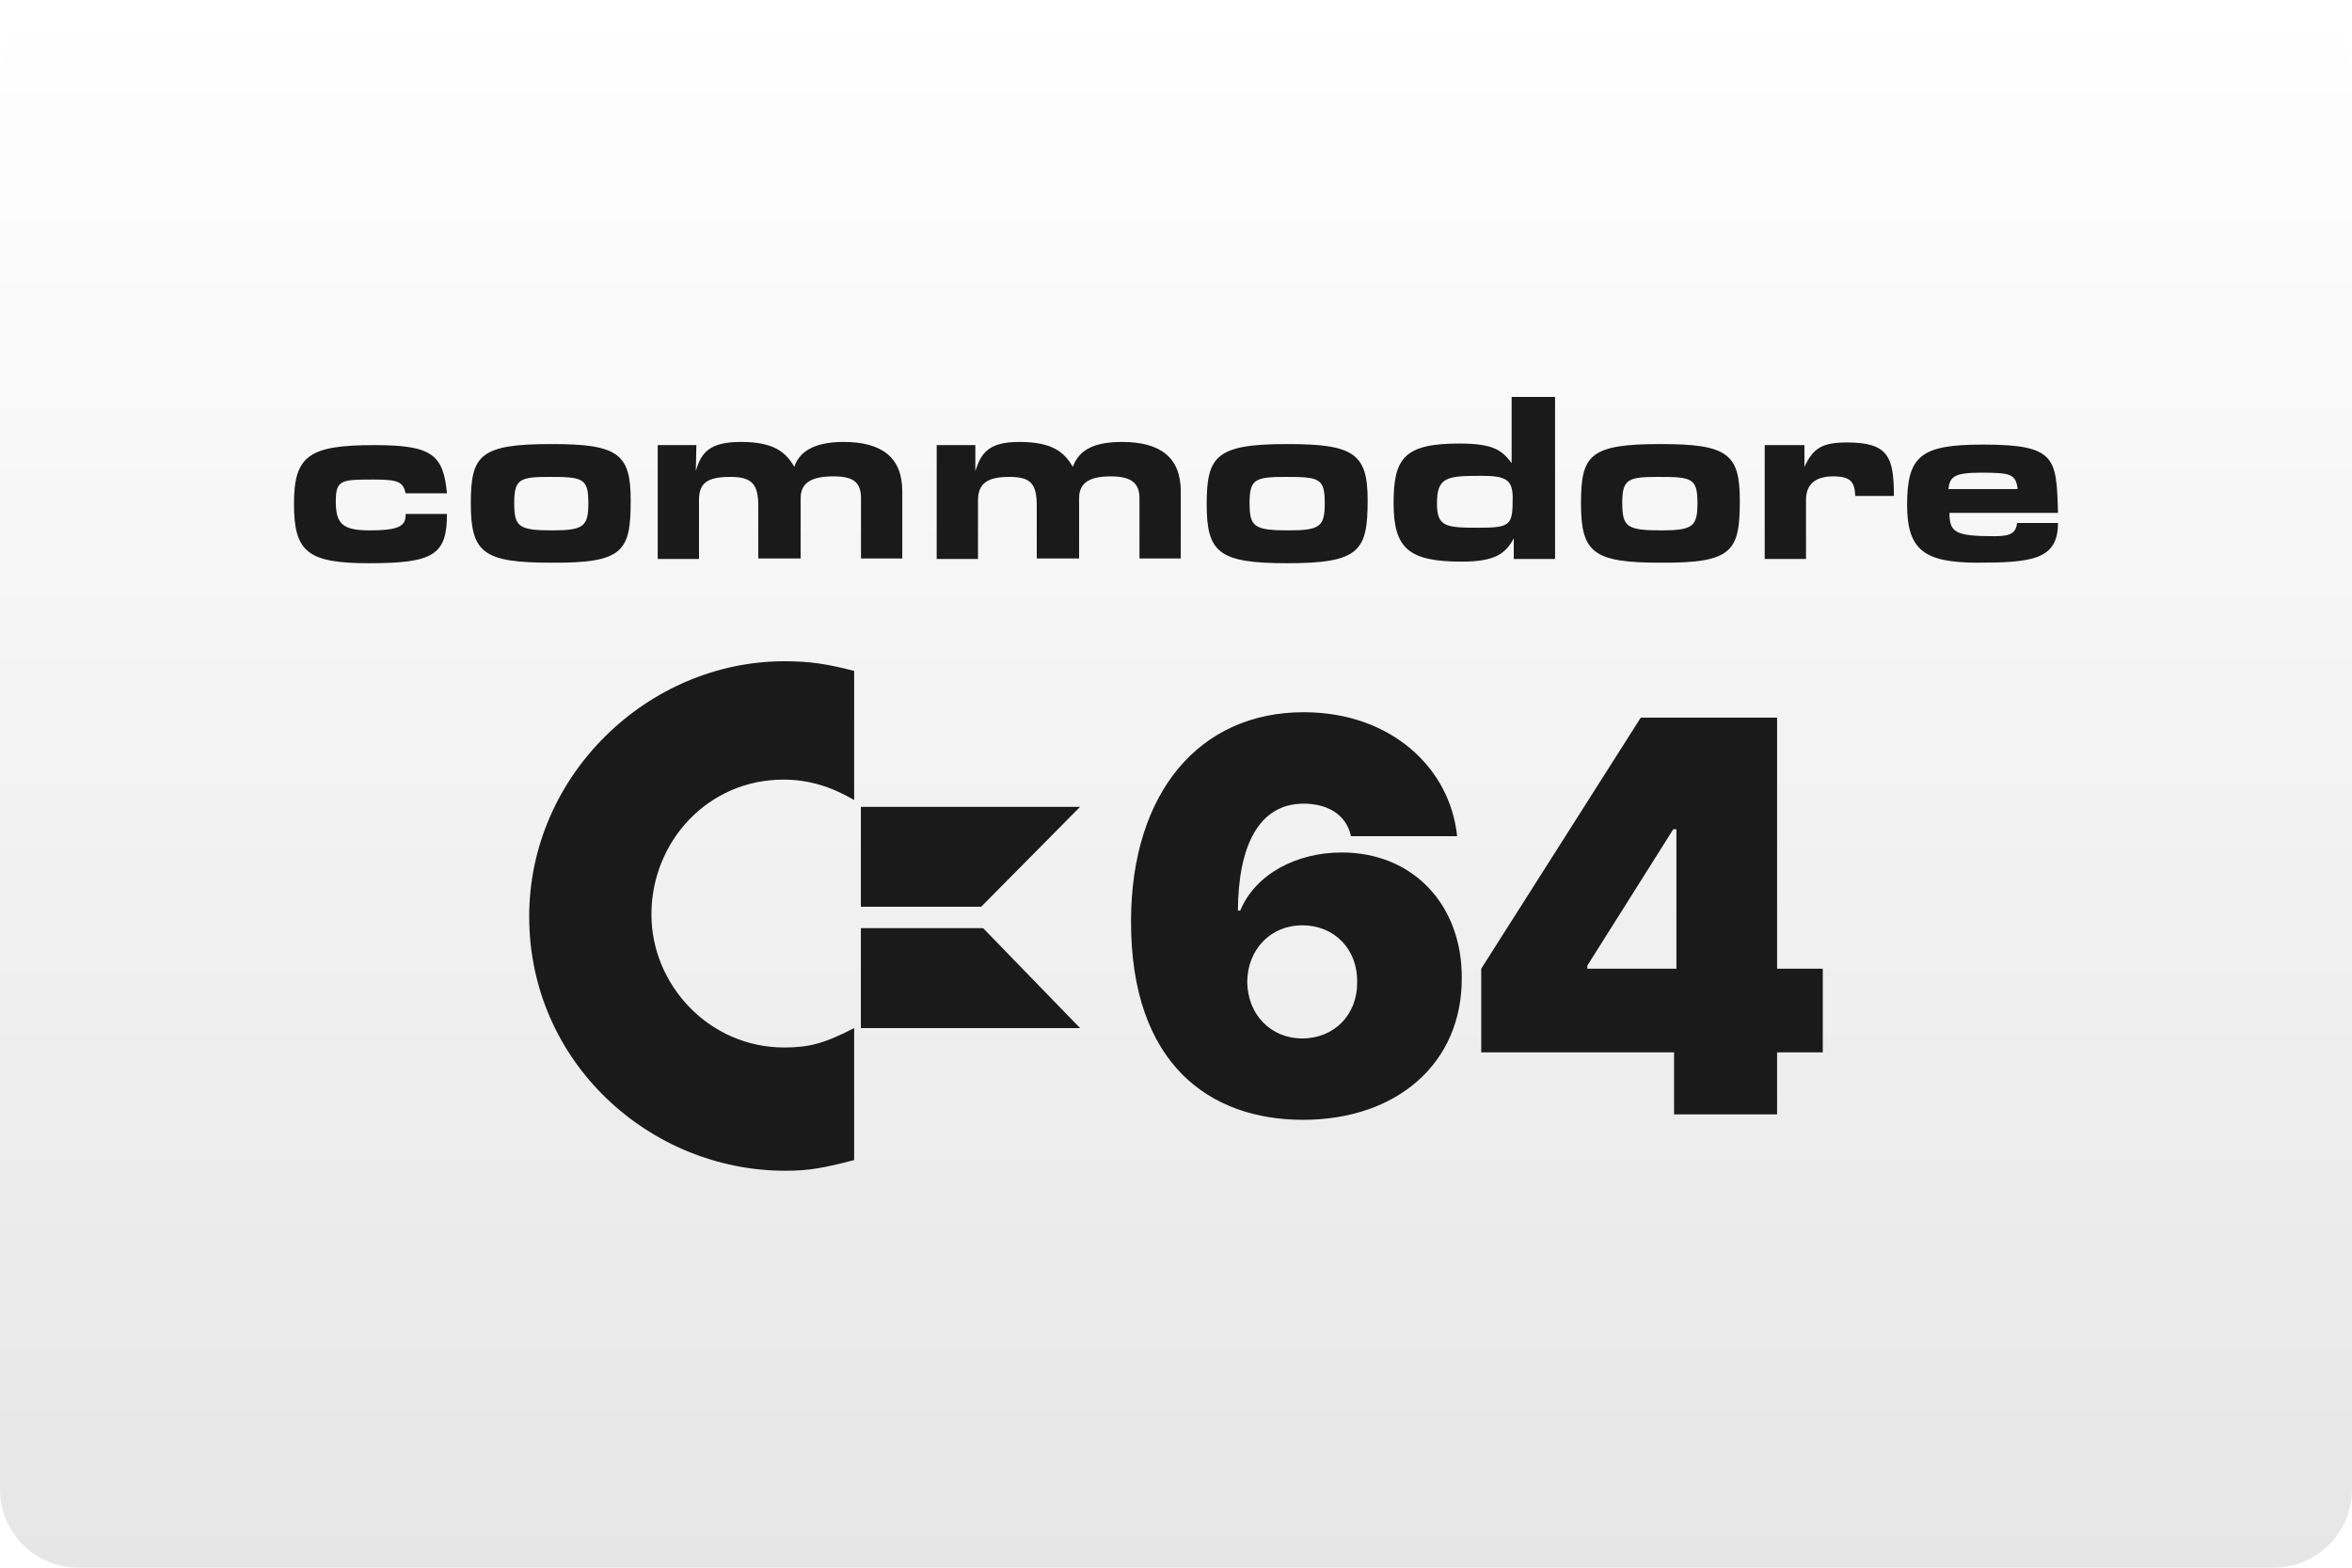
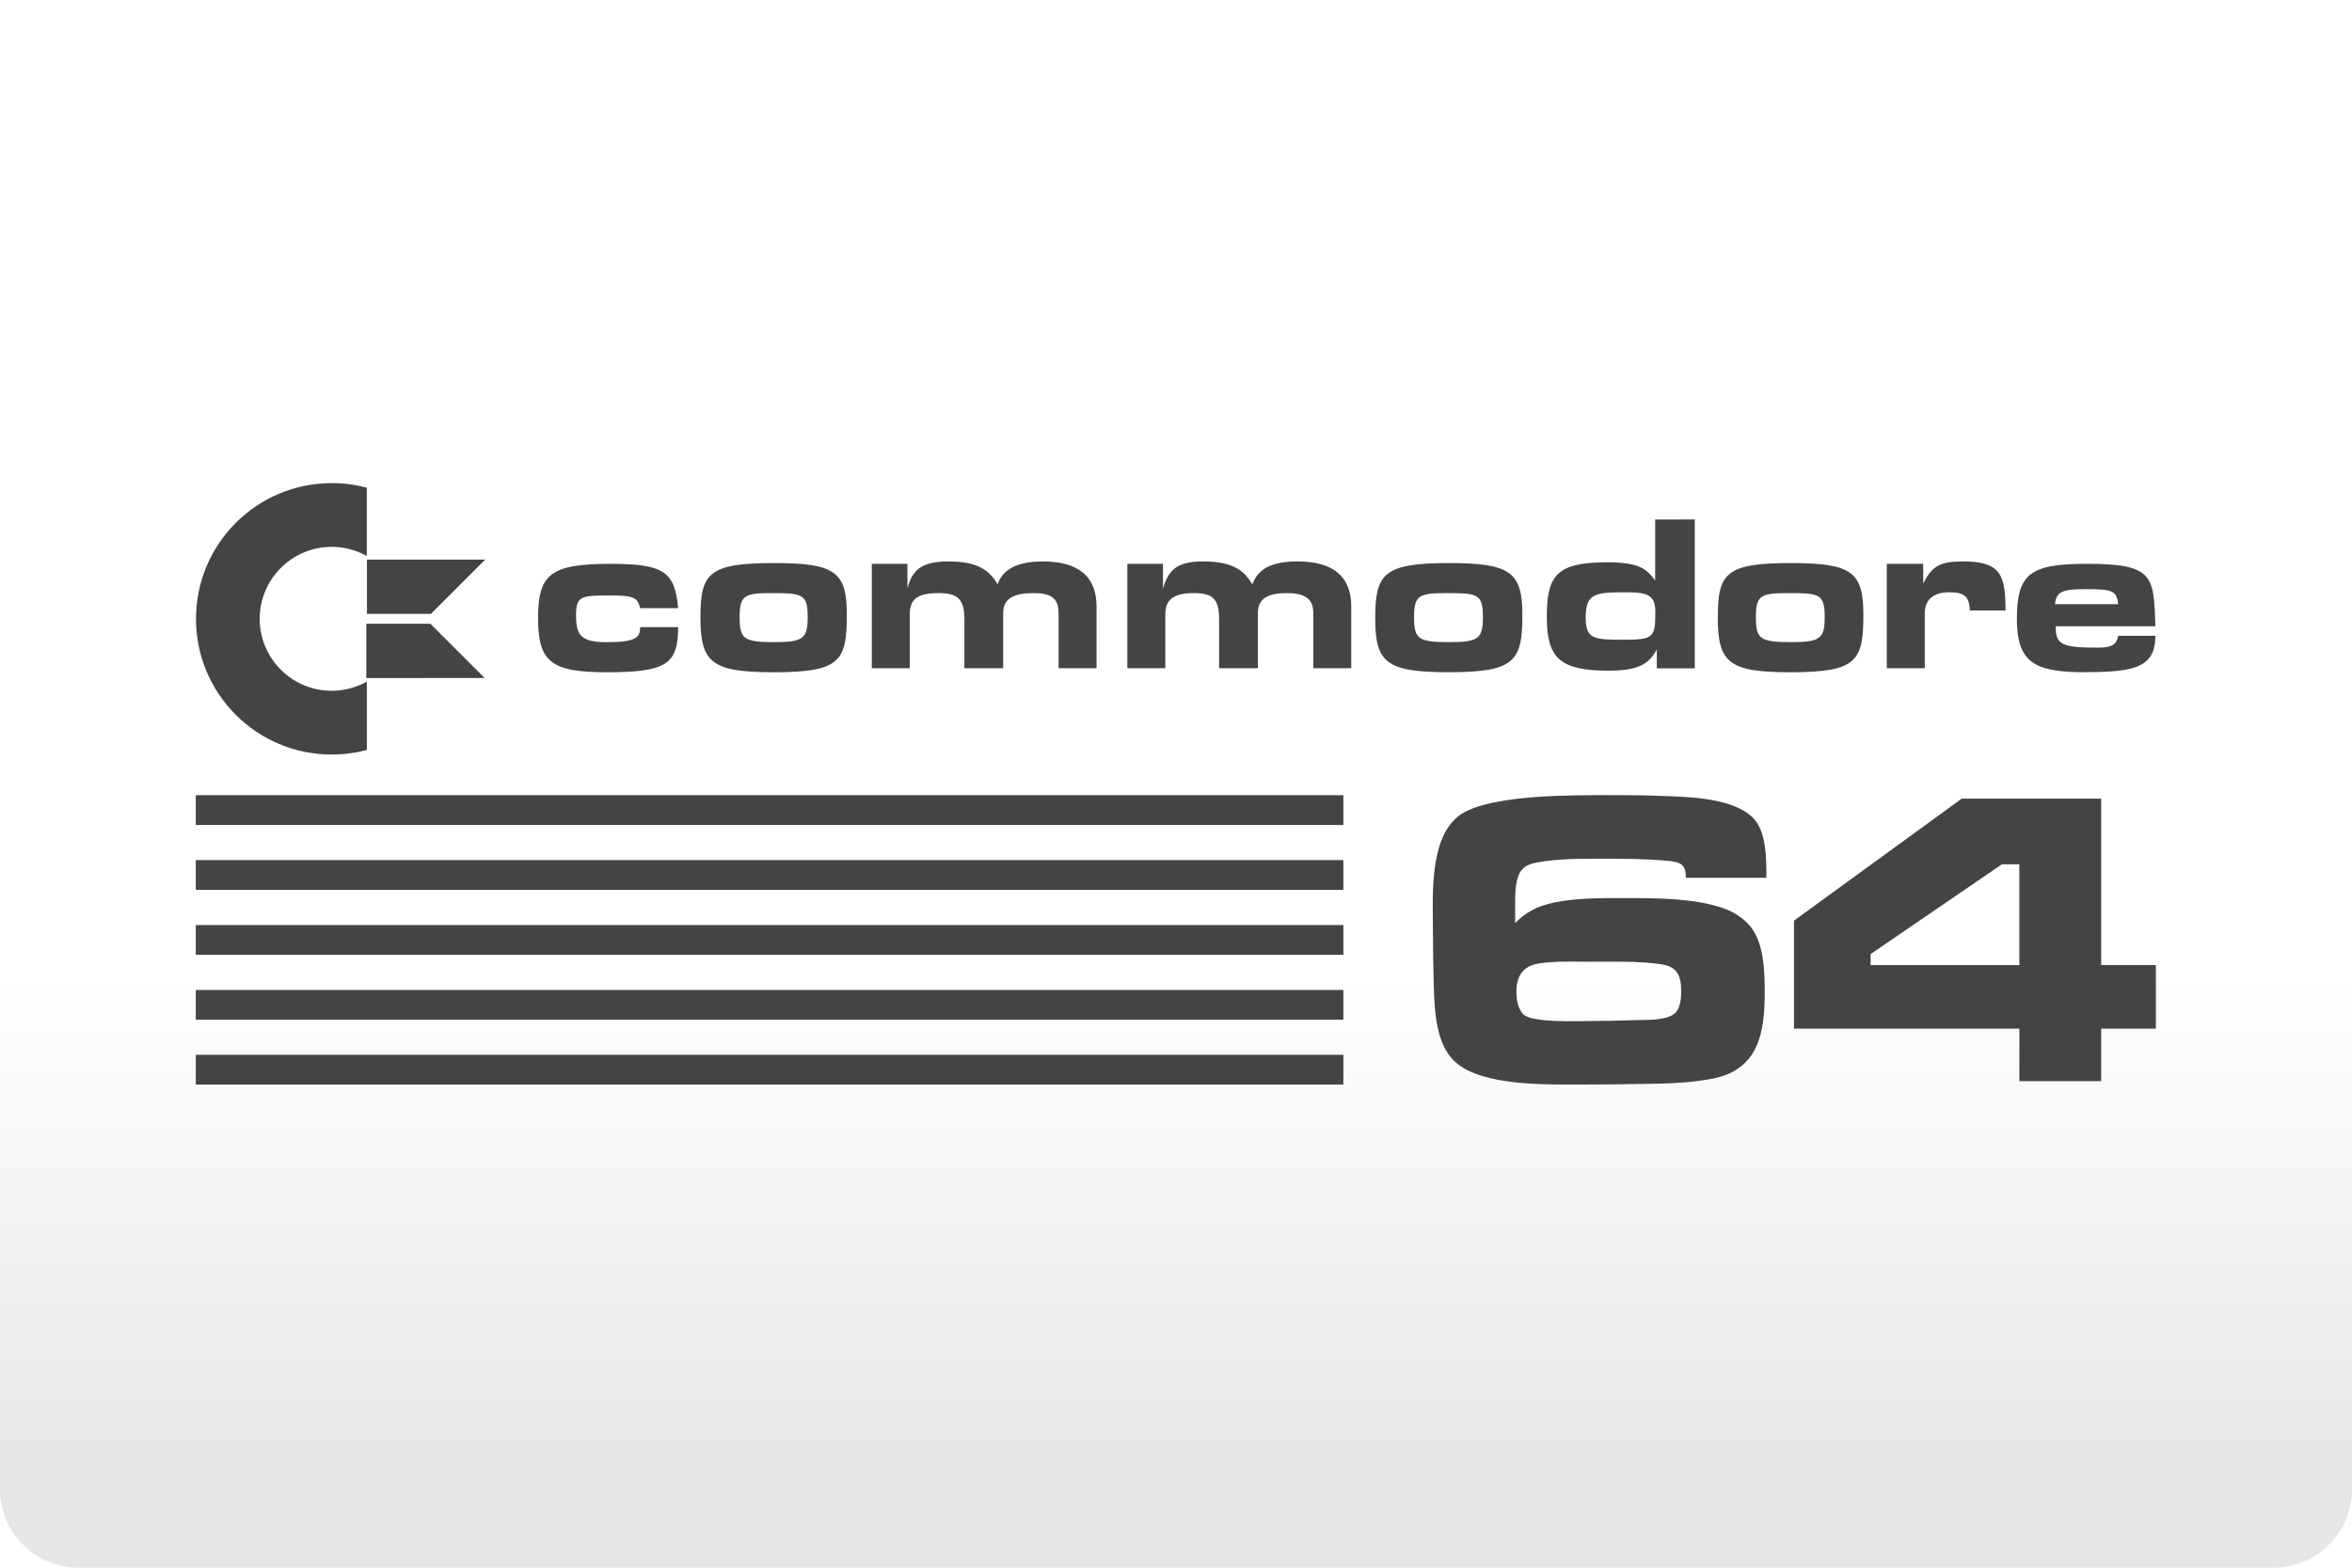
- <svg xmlns="http://www.w3.org/2000/svg" width="480" height="320" version="1.1" viewBox="0 0 480 320">
+ <svg xmlns="http://www.w3.org/2000/svg" width="480" height="320" version="1.1" viewBox="0 0 480 320" xml:space="preserve">
  <defs>
-     <linearGradient id="a" x1="81.598" x2="81.598" y2="84.667" gradientTransform="scale(3.7795)" gradientUnits="userSpaceOnUse">
+     <linearGradient id="a" x2="0" y1="200" y2="300" gradientUnits="userSpaceOnUse">
      <stop stop-color="#fff" offset="0" />
      <stop stop-color="#e6e6e6" offset="1" />
    </linearGradient>
  </defs>
-   <rect width="480" height="320" ry="16" fill="url(#a)" stroke-linecap="square" stroke-linejoin="round" stroke-width="2" style="paint-order:stroke fill markers" />
-   <path d="m308.5 81.021v13.514c-1.945-2.595-3.674-4-10.697-4-11.237 0-13.397 3.027-13.397 12.107 0 9.297 3.025 12 13.937 12 6.915 0 8.967-1.731 10.588-4.758v4.217h8.428v-33.08zm-157.31 9.19c-6.375 0-8.106 2.163-9.186 5.947l0.109-5.299h-7.887v23.244h8.426v-12.002c0-3.567 1.729-4.756 6.482-4.756 4.43 0 5.619 1.623 5.619 5.947v10.701h8.643v-12.324c0-3.351 2.594-4.431 6.699-4.431 3.889 0 5.619 1.081 5.619 4.431v12.324h8.426v-13.728c0-6.919-4.213-10.055-11.992-10.055-6.699 0-9.182 2.488-10.047 5.082-1.729-3.027-4.213-5.082-10.912-5.082zm56.829 0c-6.158 0-7.78 2.163-8.969 5.947v-5.299h-7.887v23.244h8.428v-12.002c0-3.567 2.161-4.756 6.375-4.756 4.43 0 5.617 1.407 5.617 5.947v10.701h8.645v-12.324c0-3.351 2.485-4.431 6.482-4.431 3.89 0 5.834 1.189 5.834 4.431v12.324h8.428v-13.728c0-6.919-4.213-10.055-11.992-10.055-6.699 0-8.968 2.271-10.049 5.082-1.729-3.027-4.213-5.082-10.912-5.082zm168.98 0.107c-5.078 0-6.913 1.081-8.75 4.973v-4.431h-8.104v23.242h8.428v-12.107c0-3.135 1.944-4.756 5.51-4.756 3.565 0 4.43 1.081 4.537 4h7.887c0-7.892-1.081-10.92-9.508-10.92zm-264.49 0.324c-14.586 0-16.424 2.27-16.424 12.107 0 10.054 2.486 12.11 16.424 12.11 14.802 0.107 16.205-2.38 16.205-12.758 0-9.513-2.592-11.459-16.205-11.459zm150.18 0c-14.586 0-16.424 2.487-16.424 12.324 0 9.837 2.486 12 16.424 12 14.802 0 16.424-2.488 16.424-12.865 0-9.513-2.81-11.459-16.424-11.459zm76.169 0c-14.478 0-16.207 2.27-16.207 12.107 0 10.054 2.486 12.11 16.207 12.11 14.802 0.107 16.207-2.38 16.207-12.758 0-9.513-2.594-11.459-16.207-11.459zm65.798 0.109c-12.641 0-15.451 2.271-15.451 12.324 0 9.297 3.674 11.675 13.937 11.783 11.453 0 16.856-0.54 16.856-8.107h-8.318c-0.324 1.838-0.974 2.701-4.539 2.701-8.103 0-9.291-0.756-9.291-4.756h22.148c-0.324-11.243-0.324-13.945-15.342-13.945zm-328.24 0.107c-13.397 0-16.422 2.162-16.422 12 0 9.837 2.809 12.107 15.342 12.107 13.181 0 15.883-1.731 15.883-10.055h-8.428c0 2.27-0.865 3.352-7.348 3.352-5.618 0-6.914-1.405-6.914-5.945 0-4.432 1.188-4.431 7.887-4.431 4.97 0 5.835 0.54 6.375 2.811h8.428c-0.757-7.892-3.026-9.838-14.803-9.838zm327.91 5.623c6.158 0 7.023 0.323 7.455 3.35h-14.154c0.324-2.486 1.081-3.35 6.699-3.35zm-101.99 0.647c4.754 0 6.373 0.648 6.373 4.431 0 5.621-0.323 6.164-7.022 6.164-6.699 0-8.428-0.218-8.428-4.973 0-5.405 2.053-5.623 9.076-5.623zm-190.37 0.217c6.915 0 8.104 0.218 8.104 5.297 0 4.756-0.865 5.621-7.348 5.621-6.915 0-7.779-0.757-7.779-5.621 0-4.756 1.081-5.297 7.024-5.297zm150.29 0c6.915 0 8.101 0.218 8.101 5.297 0 4.756-0.863 5.621-7.346 5.621-7.131 0-7.996-0.757-7.996-5.621 0-4.756 1.082-5.297 7.24-5.297zm76.063 0c6.915 0 8.101 0.218 8.101 5.297 0 4.756-0.863 5.621-7.346 5.621-7.131 0-7.996-0.757-7.996-5.621 0-4.756 1.082-5.297 7.24-5.297zm-178.26 37.631-2e-3 2e-3c-27.714 0-52.059 23.177-52.059 52.097 0 29.715 24.547 51.9 52.263 51.9 4.949 0 7.92-0.593 14.057-2.178v-26.942c-6.136 3.17-9.307 3.961-14.256 3.961-15.441 0-27.119-12.876-27.119-27.139 0-14.857 11.481-27.537 26.922-27.537 5.147 0 9.702 1.387 14.453 4.16v-26.348c-5.345-1.386-8.911-1.978-14.256-1.978zm106.01 10.402c-21.221 0-35.169 16.292-35.248 42.55-0.079 29.42 16.203 40.652 35.092 40.652 19.126 0 32.484-11.508 32.405-28.947 0.079-14.829-9.841-25.623-24.502-25.623-9.247 0-17.625 4.427-20.707 11.861h-0.475c0.079-13.089 4.189-21.828 13.435-21.828 4.623 0 8.655 2.054 9.643 6.641h21.656c-1.383-13.841-13.437-25.305-31.299-25.305zm68.78 1.105-32.559 51.25v17.08h39.356v12.656h21.024v-12.656h9.326v-17.08h-9.326v-51.25zm-159.16 18.209v20.402h24.547l20.191-20.402zm165.8 4.57h0.635v28.471h-18.178v-0.633zm-75.734 19.613c6.56 0 11.3 4.864 11.221 11.547 0.079 6.683-4.661 11.547-11.221 11.547-6.402 0-11.142-4.864-11.221-11.547 0.079-6.683 4.819-11.547 11.221-11.547zm-90.066 0.576v20.406h44.738l-19.795-20.406z" fill="#1a1a1a" stroke-width="1.299" />
-   <style type="text/css">.st0{fill:#FC0C18;}
- 	.st1{fill:#FC0C18;}</style>
+   <rect width="480" height="320" ry="16" fill="url(#a)" />
+   <path d="m67.69 98.62c-15.29 0-27.69 12.4-27.69 27.7s12.4 27.7 27.7 27.7c2.479 0 4.876-0.333 7.168-0.938v-13.95h-0.012c-2.125 1.188-4.562 1.875-7.166 1.875-8.094 0-14.69-6.583-14.69-14.69s6.583-14.69 14.69-14.69c2.604 0 5.041 0.677 7.166 1.875v-13.95c-2.281-0.615-4.687-0.938-7.166-0.938zm270.1 7.426v12.44c-1.771-2.427-3.385-3.707-9.844-3.707-10.33 0-12.27 2.749-12.27 11.14 0 8.562 2.751 10.98 12.76 10.98 6.302 0 8.24-1.616 9.688-4.355v3.875h7.75v-30.38zm-262.9 8.178v11.08h13.06l11.08-11.08h-12.53zm118.7 0.375c-5.812 0-7.428 1.938-8.396 5.49l-0.01-5h-7.262v21.31h7.75v-10.98c0-3.229 1.616-4.354 5.98-4.354 4.042 0 5.166 1.449 5.166 5.49v9.844h7.916v-11.3c0-3.073 2.418-4.031 6.137-4.031 3.552 0 5.166 0.969 5.166 4.031v11.3h7.75v-12.59c0-6.292-3.874-9.209-10.98-9.209-6.135 0-8.396 2.26-9.209 4.688-1.615-2.75-3.874-4.688-10.01-4.688zm51.98 0c-5.646 0-7.104 1.938-8.229 5.49v-5h-7.271v21.31h7.75v-10.98c0-3.229 1.938-4.354 5.812-4.354 4.042 0 5.166 1.292 5.166 5.49v9.844h7.918v-11.3c0-3.073 2.26-4.031 5.979-4.031 3.552 0 5.322 1.125 5.322 4.031v11.3h7.75v-12.59c0-6.292-3.874-9.209-10.98-9.209-6.135 0-8.24 2.094-9.209 4.688-1.615-2.75-3.874-4.688-10.01-4.688zm155 0c-4.688 0-6.301 0.969-8.072 4.521l-0.01-4.031h-7.428v21.31h7.75v-11.14c0-2.906 1.781-4.363 5.01-4.363s4.043 0.967 4.199 3.707h7.27c0-7.26-0.969-10.01-8.719-10.01zm-242.6 0.334c-13.41 0-15.02 2.092-15.02 11.14 0 9.208 2.261 11.15 15.02 11.15 13.56-0.01 14.85-2.271 14.85-11.8 0-8.719-2.426-10.49-14.85-10.49zm137.7 0c-13.41 0-15.01 2.259-15.01 11.3 0 9.042 2.26 10.98 15.01 10.98 13.56 0 15.02-2.262 15.02-11.79 0-8.719-2.584-10.49-15.02-10.49zm69.76 0c-13.24 0-14.86 2.092-14.86 11.14 0 9.208 2.262 11.15 14.86 11.15 13.56-0.01 14.85-2.271 14.85-11.8 0-8.719-2.426-10.49-14.85-10.49zm-240.6 0.156c-12.27 0-15.02 1.937-15.02 10.98s2.582 11.15 14.05 11.15c12.11 0 14.53-1.615 14.53-9.209h-7.75c0 2.104-0.802 3.072-6.781 3.072-5.167 0-6.301-1.29-6.301-5.488 0-4.042 1.124-4.043 7.27-4.043 4.521 0 5.323 0.49 5.812 2.584h7.75c-0.646-7.271-2.75-9.041-13.56-9.041zm301 0c-11.62 0-14.22 2.092-14.22 11.3 0 8.562 3.397 10.66 12.76 10.82 10.5 0 15.5-0.49 15.5-7.428h-7.594c-0.312 1.615-0.958 2.416-4.188 2.416-7.427 0-8.553-0.644-8.553-4.363h20.34c-0.323-10.33-0.324-12.75-14.05-12.75zm-0.322 5.166c5.656 0 6.458 0.322 6.781 3.072h-12.92c0.323-2.26 0.968-3.072 6.135-3.072zm-93.5 0.646c4.354 0 5.812 0.646 5.812 4.031 0 5.167-0.324 5.656-6.459 5.656-6.135 0-7.75-0.167-7.75-4.521 0-5 1.938-5.166 8.396-5.166zm-174.6 0.166c6.302 0 7.428 0.156 7.428 4.844 0 4.365-0.812 5.166-6.781 5.166-6.302 0-7.105-0.645-7.105-5.166 0-4.365 0.969-4.844 6.459-4.844zm137.8 0c6.302 0 7.428 0.156 7.428 4.844 0 4.365-0.812 5.166-6.781 5.166-6.469 0-7.271-0.645-7.271-5.166 0-4.365 0.969-4.844 6.625-4.844zm69.75 0c6.302 0 7.428 0.156 7.428 4.844 0 4.365-0.802 5.166-6.781 5.166-6.448 0-7.262-0.645-7.262-5.166 0-4.365 0.969-4.844 6.615-4.844zm-290.2 6.26v11.08h11.62v-0.01h12.53l-11.08-11.07h-5.104zm250.4 34.99c-8.204 0.015-23.04 0.337-27.8 4.502-5.708 4.927-4.926 16.17-4.926 23.08 0 3.802 0.092 7.698 0.176 11.5 0.167 4.938 0.427 11.85 4.406 15.39 5.542 5.021 19.11 4.584 26.38 4.584 5.188 0 10.29-0.094 15.48-0.178 3.542-0.094 7.177-0.353 10.72-1.041 9.167-1.812 10.55-9.156 10.55-17.38 0-4.5-0.083-10.98-3.541-14.35-1.562-1.552-3.292-2.512-5.365-3.199-5.625-1.823-12.8-1.906-18.68-1.906-5.437 0-15.12-0.259-19.97 2.512-1.302 0.688-2.333 1.552-3.375 2.594v-3.199c0-2.25-0.177-6.573 1.812-8.125 0.781-0.615 1.646-0.864 2.594-1.041 4.146-0.781 8.729-0.781 12.97-0.781 4.583 0 9.25 0 13.75 0.438 0.865 0.094 2.072 0.177 2.854 0.781 0.781 0.604 0.865 1.813 0.865 2.678h16.42c0-3.719 0.093-9.333-2.678-12.19-3.979-4.073-12.89-4.323-18.16-4.5-3.812-0.177-7.614-0.178-11.42-0.178-0.853 0-1.89-4e-3 -3.062-2e-3zm-285.2 2e-3v6.084h234.2v-6.084zm360.4 0.697-34.24 24.91v22.04h46v10.72h16.69v-10.72h11.16v-12.97h-11.16v-33.98zm-360.4 12.55v6.084h234.2v-6.084zm368.6 0.854h3.551v20.58h-30.35v-2.25zm-368.6 12.4v6.072h234.2v-6.072zm279.4 7.467c1.75-0.021 3.499 0.023 5.229 0.023 4.75 0 9.771-0.168 14.44 0.519 3.375 0.51 4.072 2.417 4.072 5.615 0 1.385-0.165 3.281-1.207 4.322-1.729 1.646-6.136 1.385-8.303 1.469-3.021 0.094-5.959 0.178-8.99 0.178-2.25 0-12.02 0.428-13.75-1.385-1.042-1.125-1.385-3.031-1.385-4.5 0-3.281 1.291-5.354 4.666-5.875 1.729-0.26 3.48-0.346 5.23-0.367zm-279.4 5.783v6.072h234.2v-6.072zm0 13.24v6.082h234.2v-6.082z" fill="#444" />
</svg>
